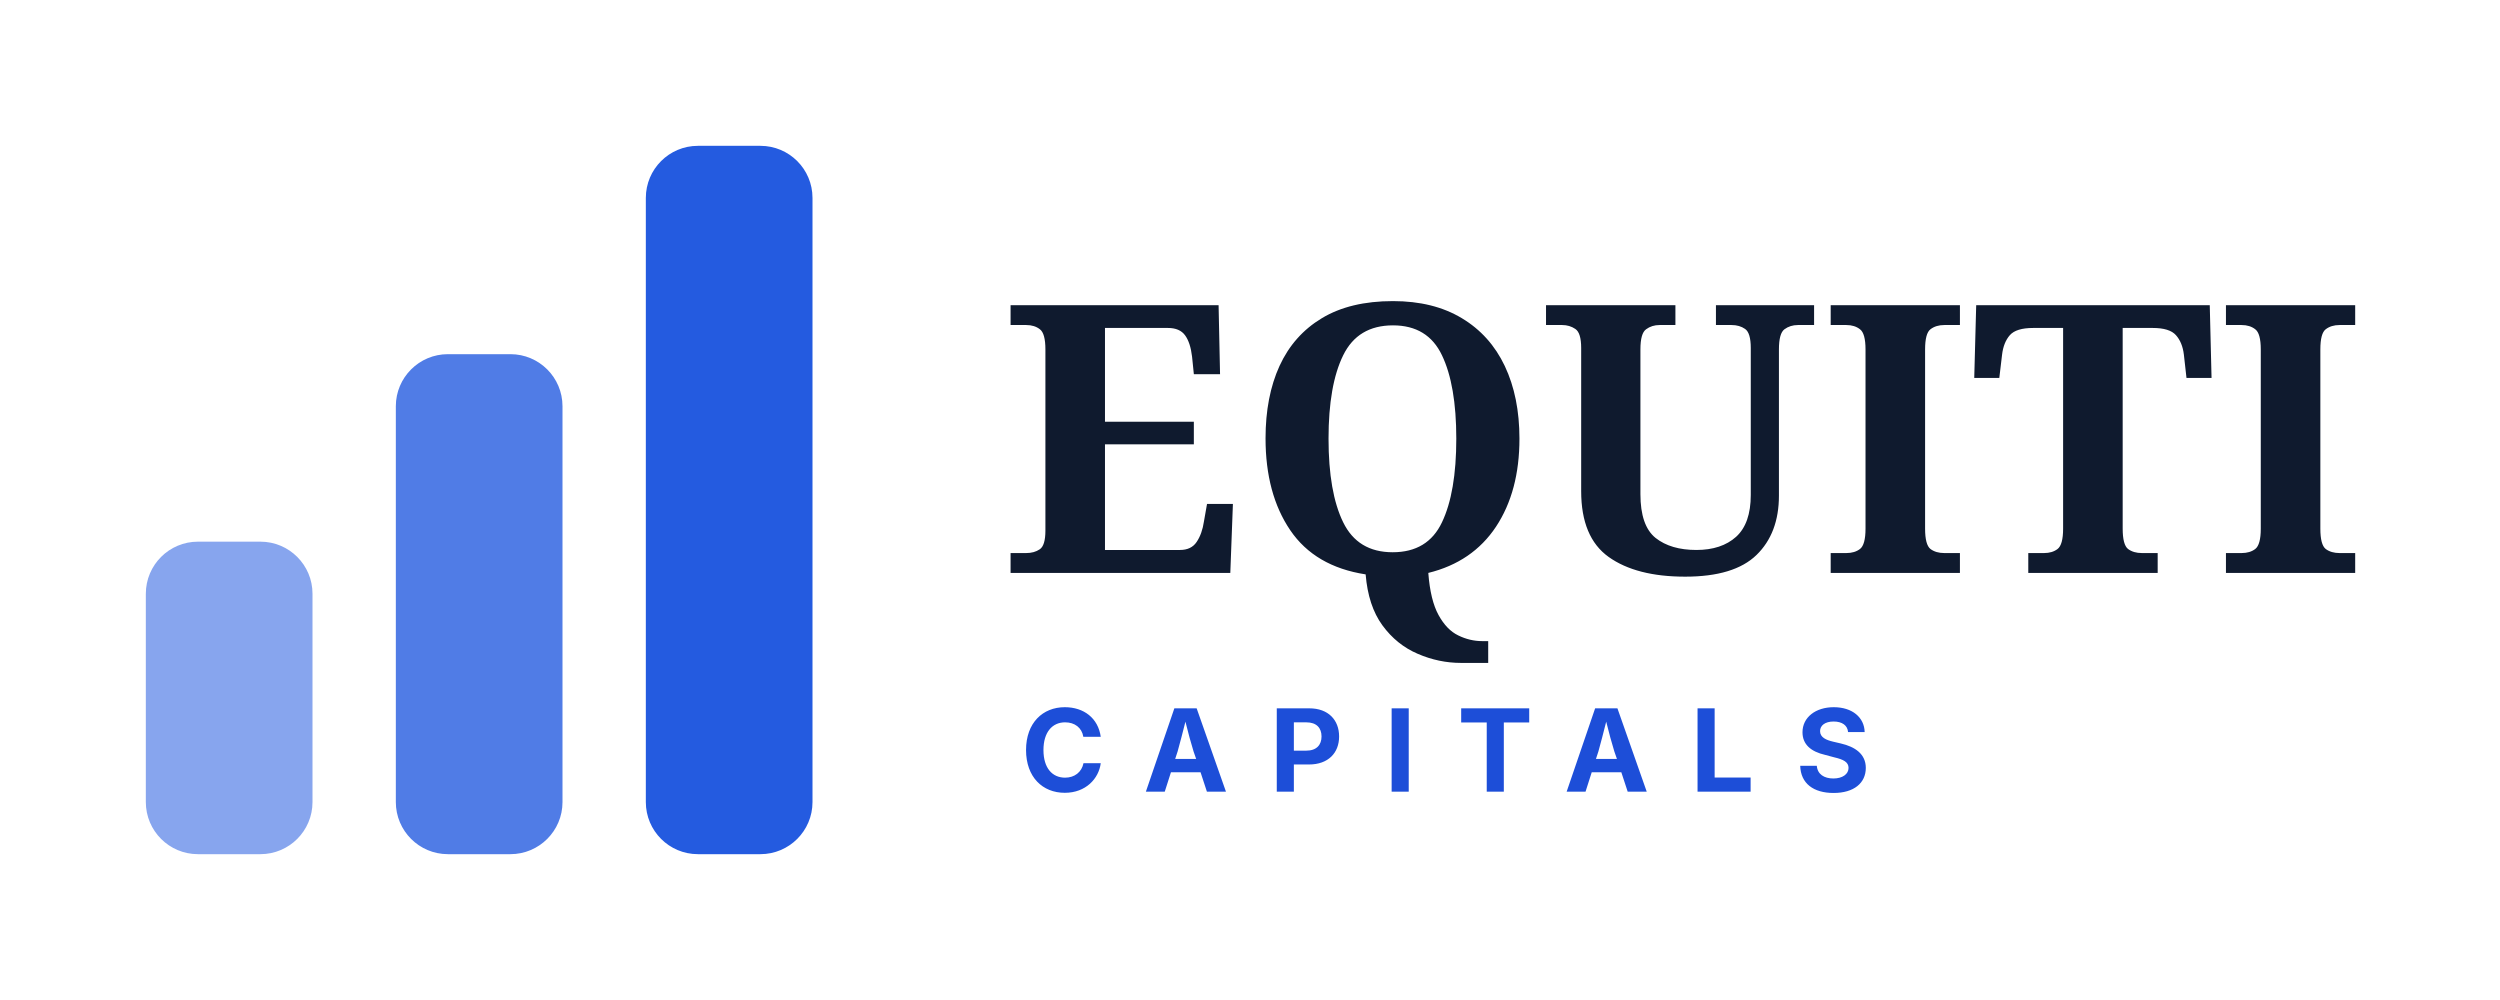
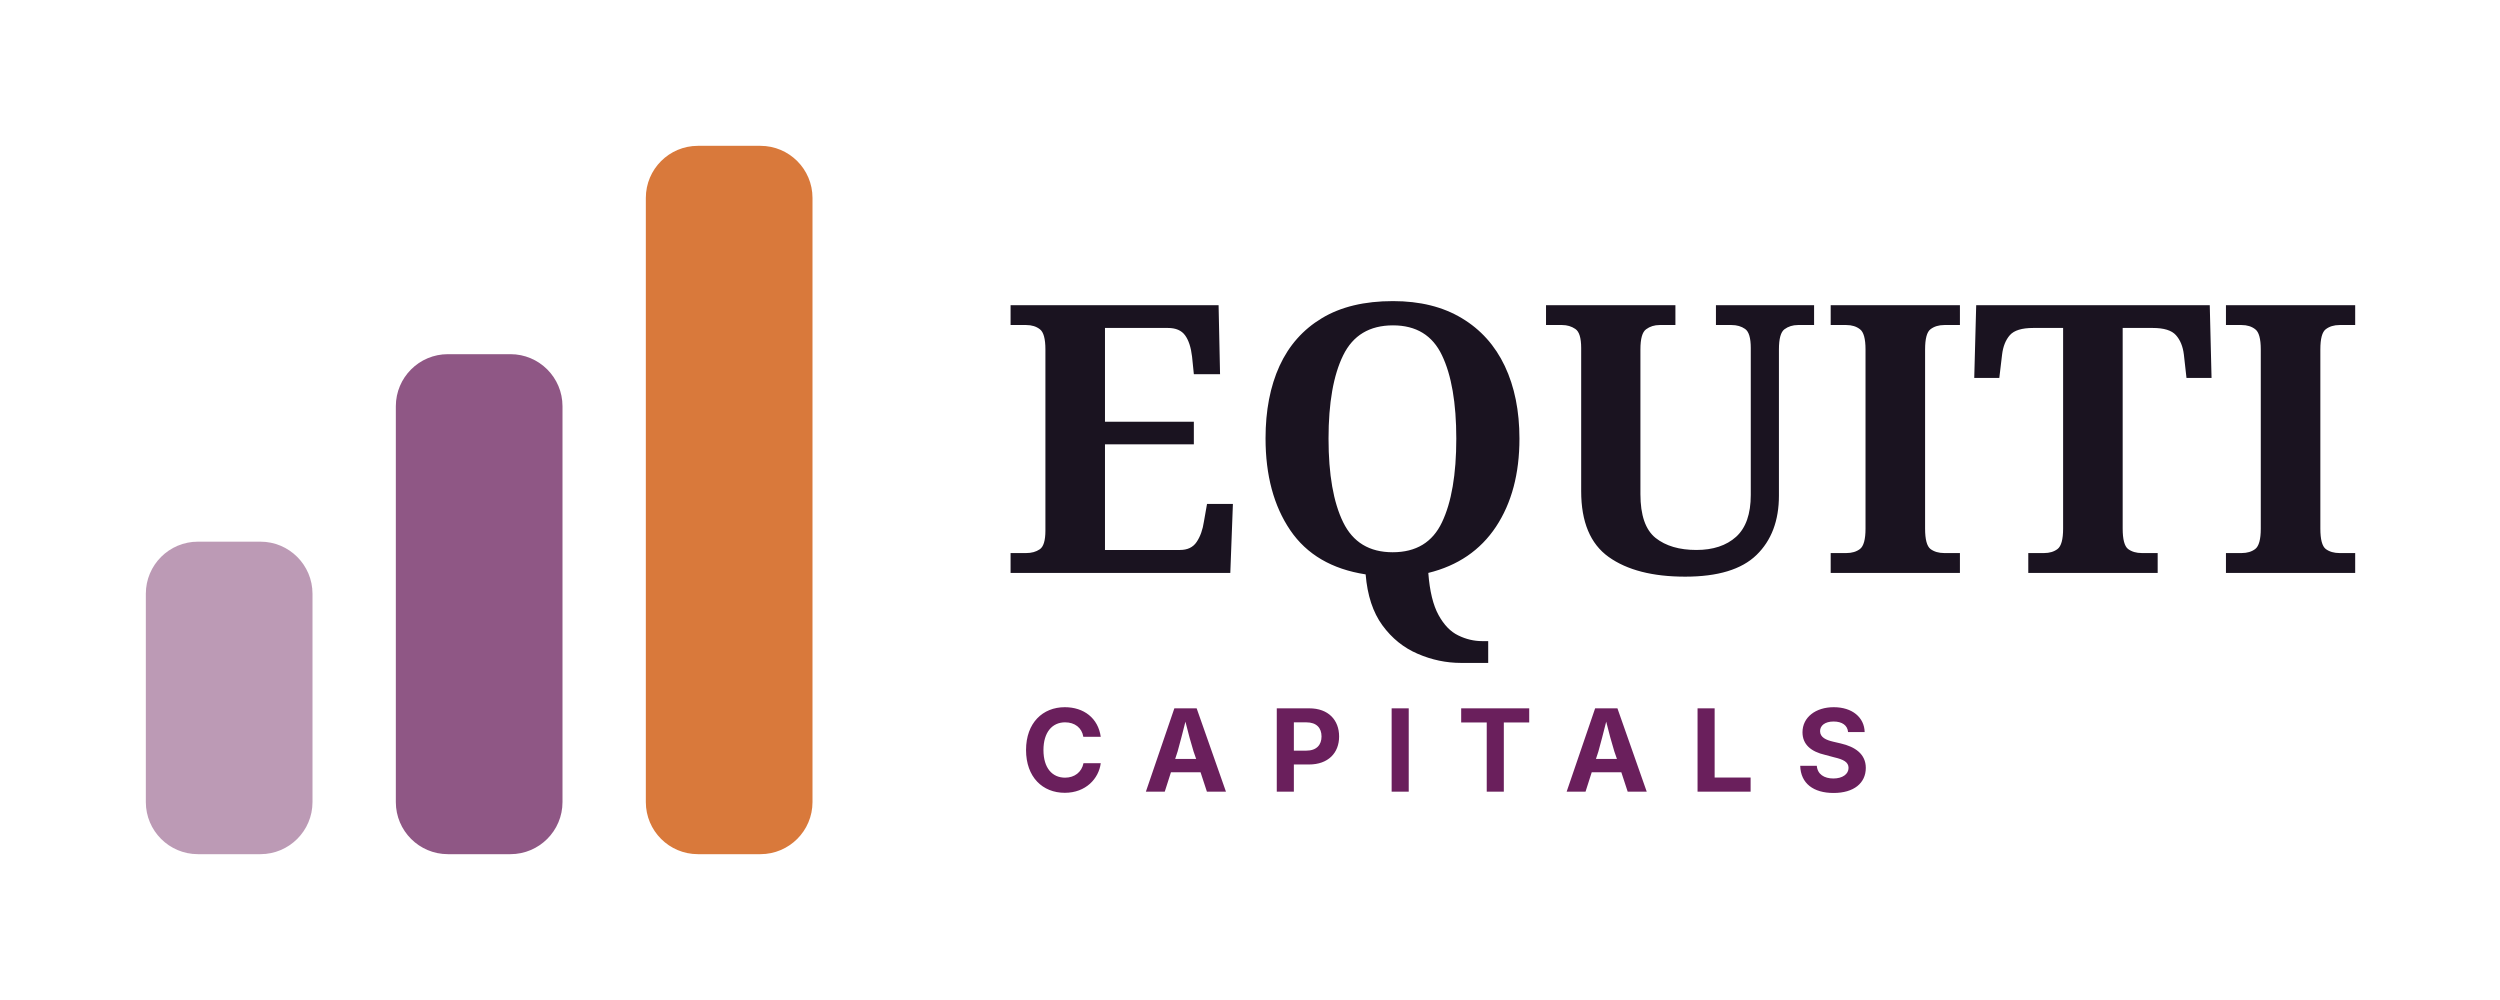
<svg xmlns="http://www.w3.org/2000/svg" width="240" height="96" viewBox="0 0 240 96" role="img" aria-label="Equiti Capitals">
-   <rect x="14" y="52" width="16" height="30" rx="5" fill="#245be0" opacity="0.55" />
-   <rect x="38" y="34" width="16" height="48" rx="5" fill="#245be0" opacity="0.8" />
-   <rect x="62" y="14" width="16" height="68" rx="5" fill="#245be0" />
-   <text x="96" y="55" textLength="132" lengthAdjust="spacing" letter-spacing="0" font-size="36" font-family="Fraunces, Georgia, serif" font-weight="800" fill="#0f1a2e">EQUITI</text>
-   <text x="98" y="76" textLength="86" lengthAdjust="spacing" letter-spacing="3.9" font-size="11" font-family="Inter, Arial, sans-serif" font-weight="700" fill="#1d4ed8">CAPITALS</text>
+   <rect x="14" y="52" width="16" height="30" rx="5" fill="#6A1F5C" opacity="0.45" />
+   <rect x="38" y="34" width="16" height="48" rx="5" fill="#6A1F5C" opacity="0.75" />
+   <rect x="62" y="14" width="16" height="68" rx="5" fill="#D9793B" />
+   <text x="96" y="55" textLength="132" lengthAdjust="spacing" letter-spacing="0" font-size="36" font-family="Fraunces, Georgia, serif" font-weight="800" fill="#1A1320">EQUITI</text>
+   <text x="98" y="76" textLength="86" lengthAdjust="spacing" letter-spacing="3.9" font-size="11" font-family="Inter, Arial, sans-serif" font-weight="700" fill="#6A1F5C">CAPITALS</text>
</svg>
